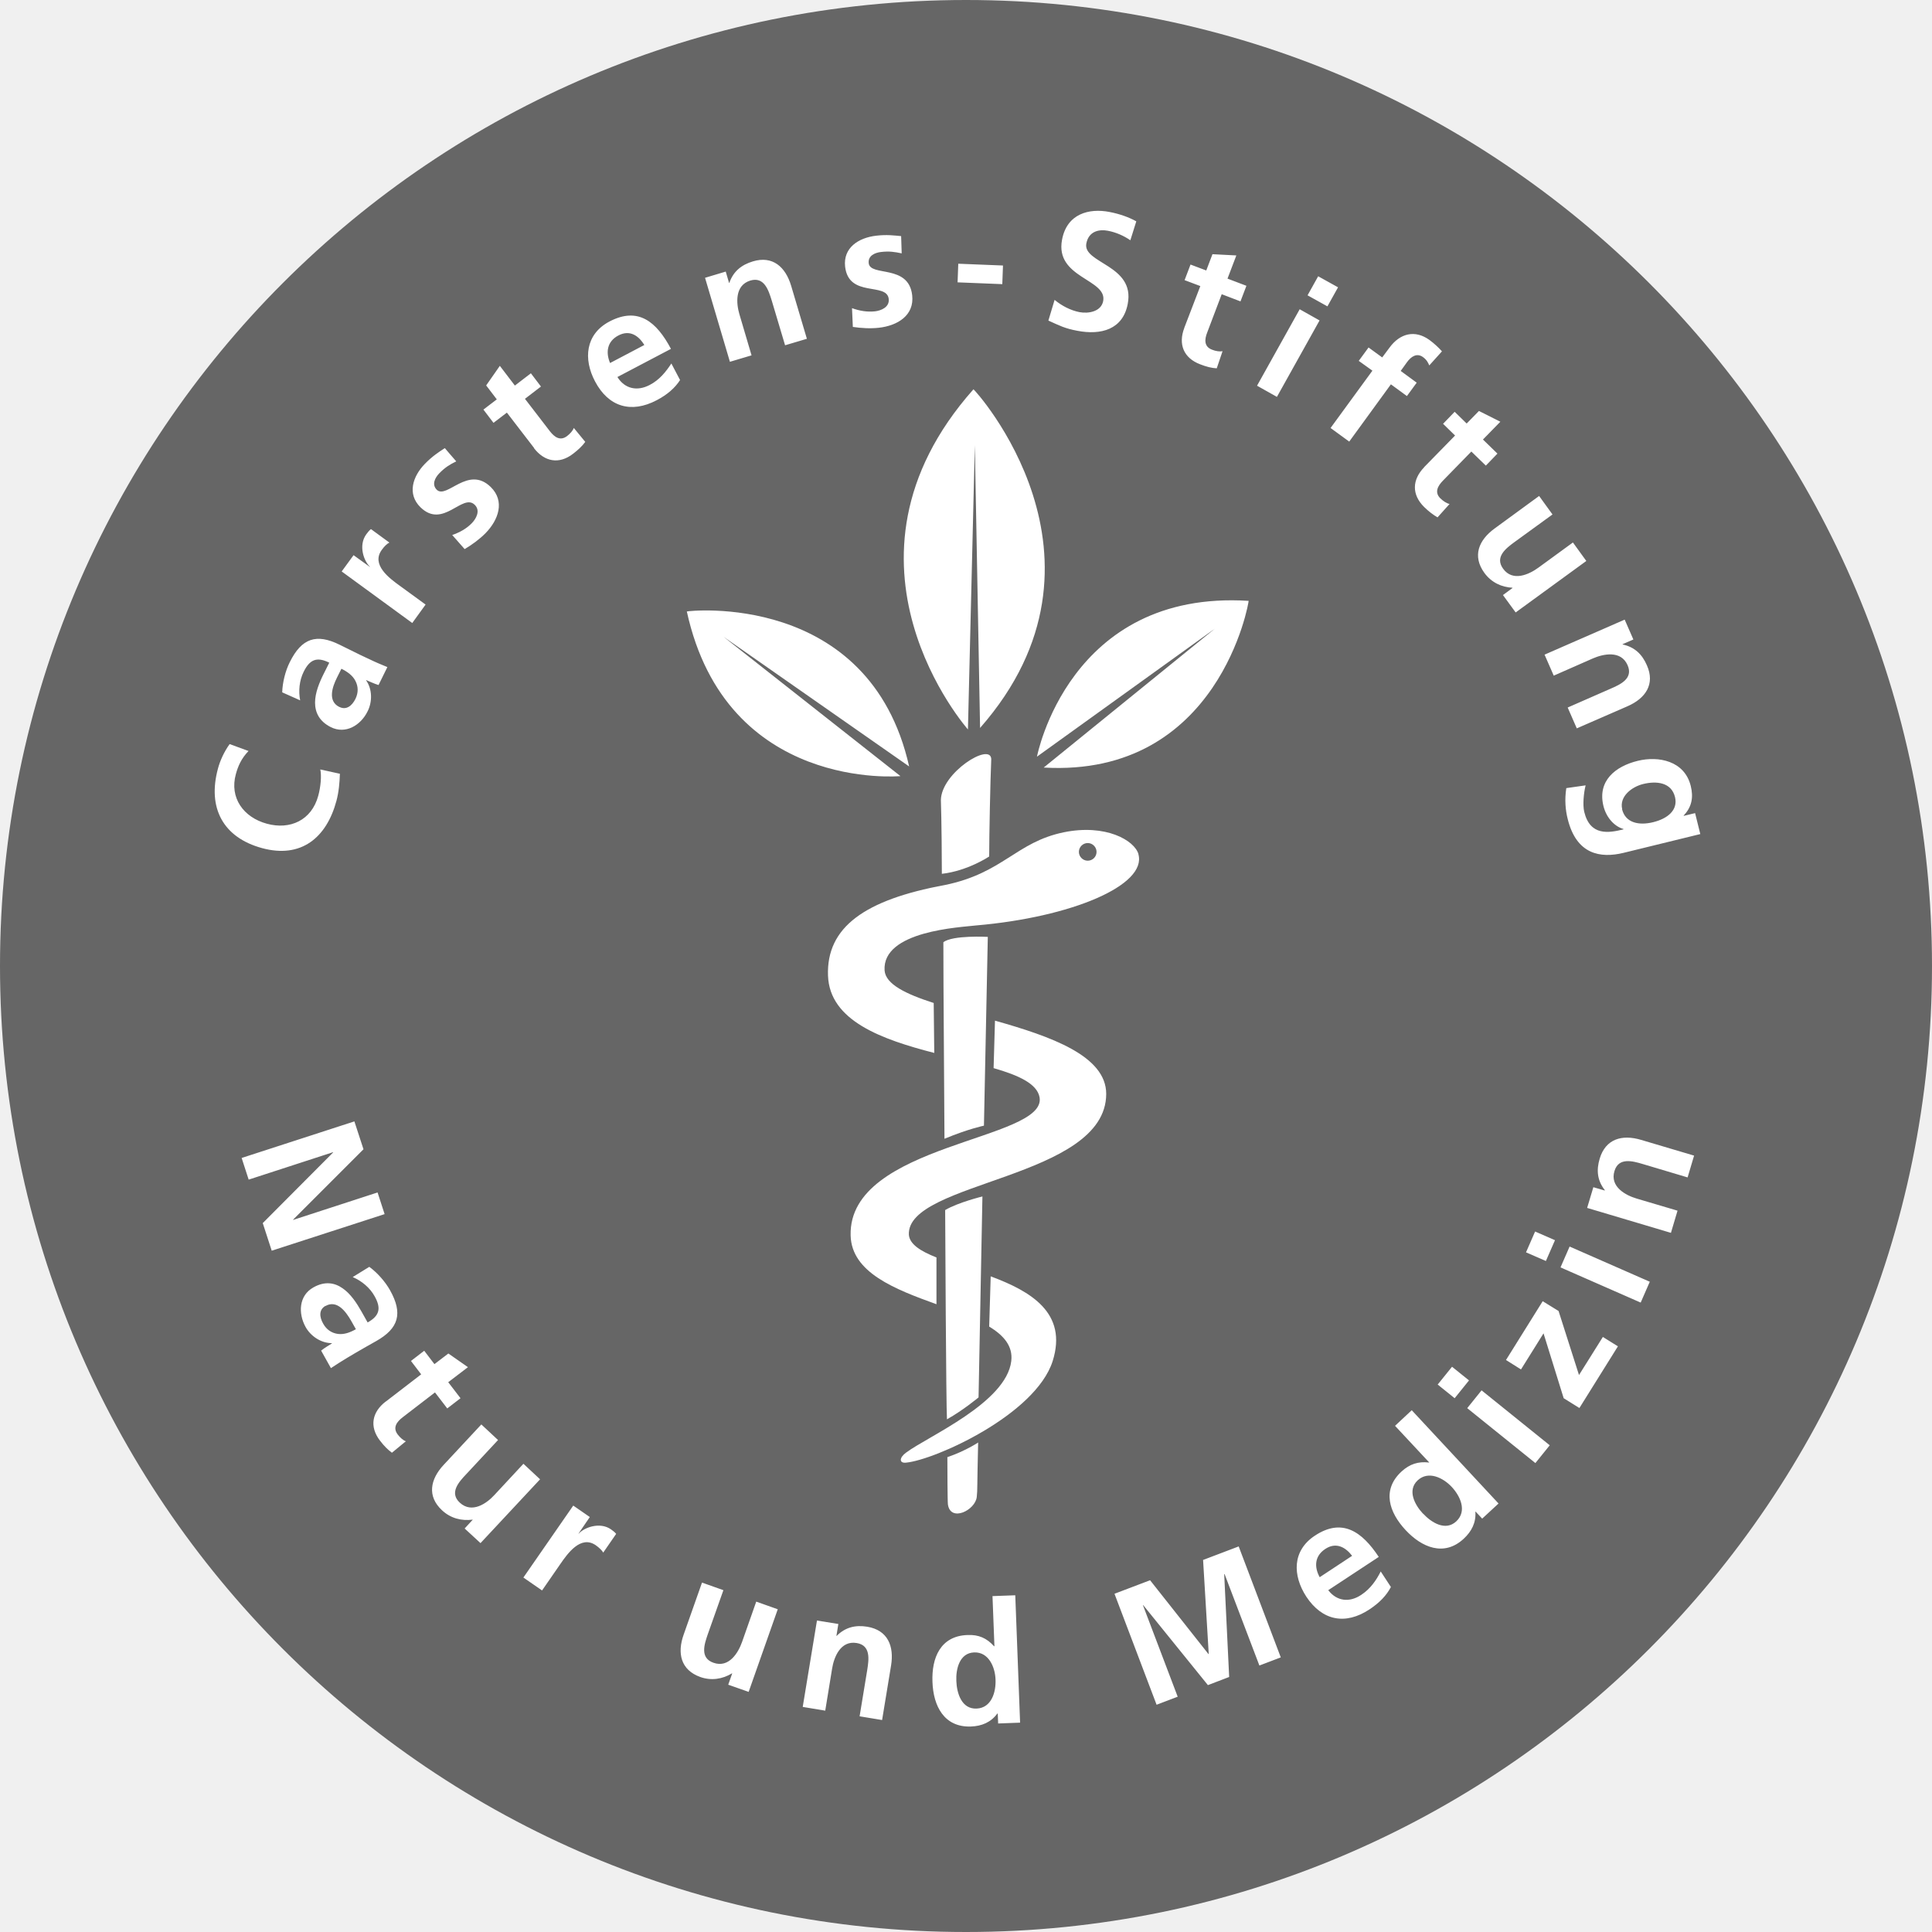
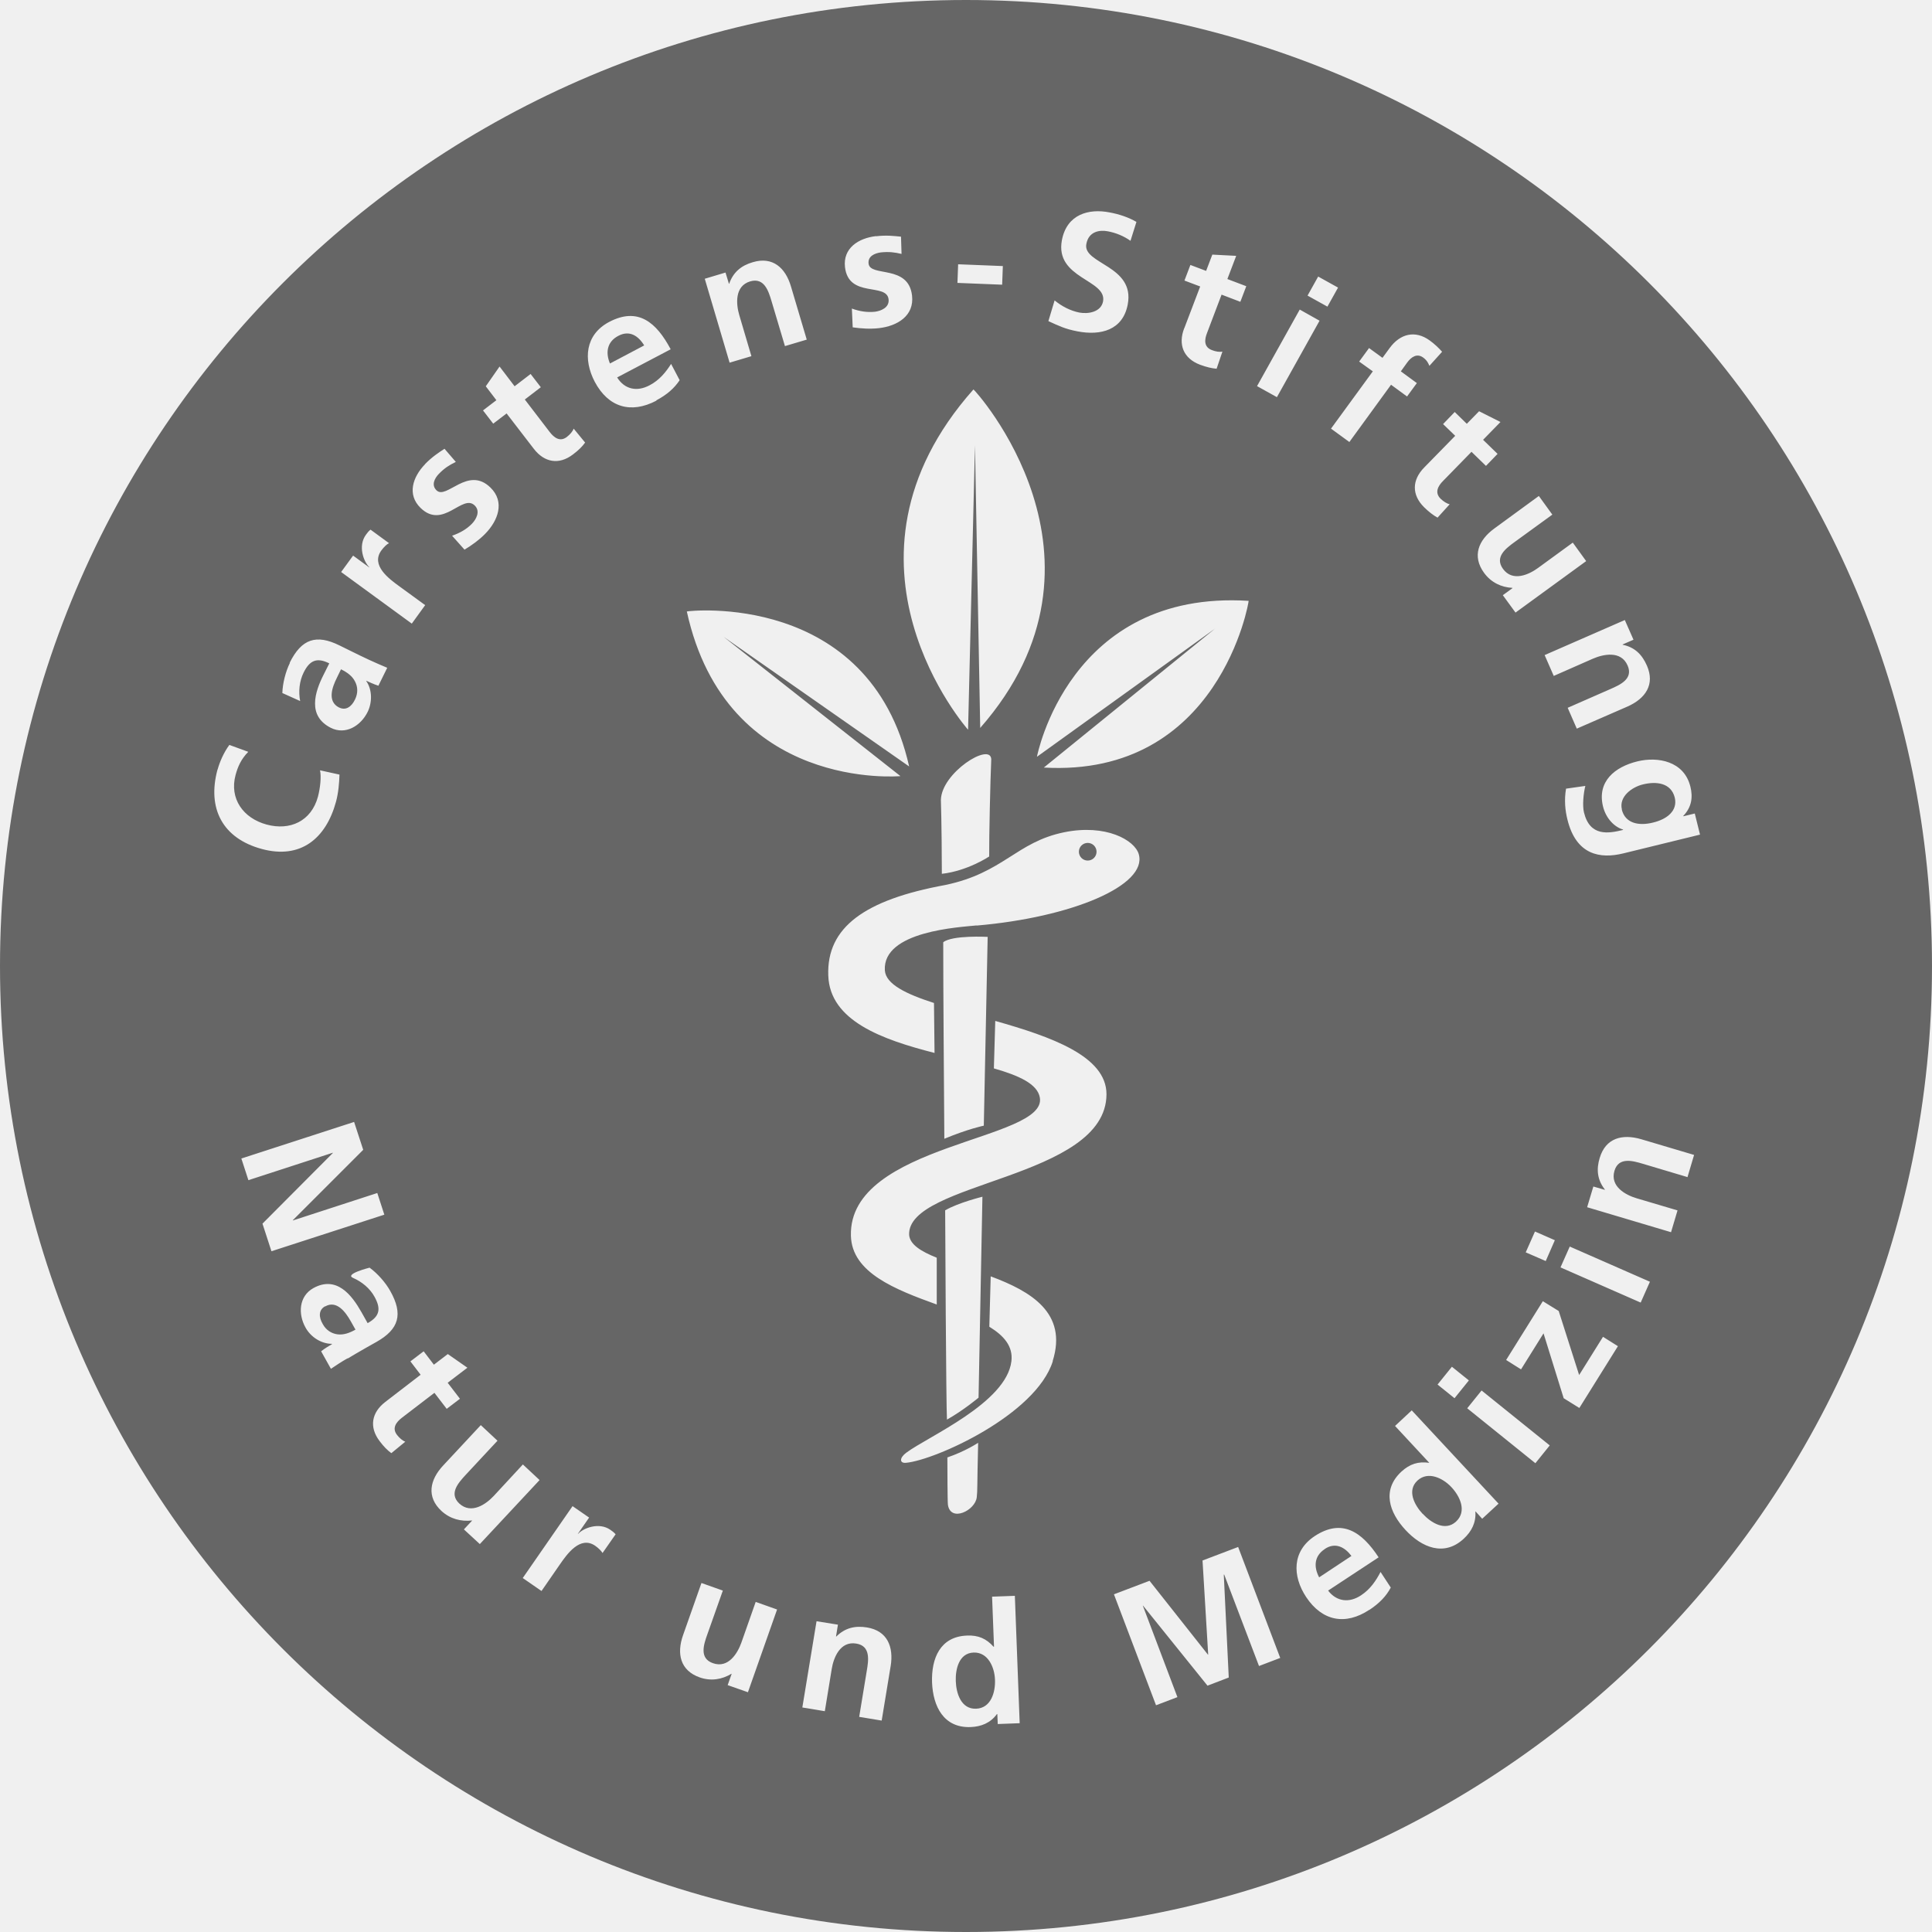
<svg xmlns="http://www.w3.org/2000/svg" viewBox="0 0 140 140" width="140" height="140">
  <defs>
    <style>
-       .cls-1 {
-         fill: #fff;
-       }
- 
-       .cls-2 {
-         fill: #666;
-       }
+       .cls-1{fill:#666}
    </style>
  </defs>
-   <circle class="cls-2" cx="70" cy="70" r="70" />
-   <path class="cls-1" d="M65.25,56.24s-12.61,1.17-15.48-11.93c0-.04,13.23-1.55,16.11,11.23l-13.44-9.39s12.81,10.09,12.81,10.09Zm9.89-1.4s2.3-12.12,15.34-11.3c.04,0-2.11,12.81-14.85,12.08l12.41-10.07-12.91,9.29Zm-4.99-1.97s-10.74-12.12,.39-24.66c.04-.04,11.28,12.24,.48,24.54l-.38-20.49-.5,20.61Zm1.64,39.61l-.11,3.65c1.06,.64,1.73,1.42,1.6,2.5-.36,3.02-6.04,5.45-7.62,6.63-.52,.38-.5,.78-.01,.73,2.11-.2,9.39-3.48,10.63-7.36,1.1-3.49-1.58-5.06-4.49-6.14m-10.15-2.96c.07,2.69,3.21,3.89,6.22,4.98v-3.39c-1.14-.45-1.94-.95-2-1.64-.2-3.89,14.29-4.05,14.3-10.21,0-2.77-4.03-4.17-8.06-5.31l-.1,3.44c1.81,.52,3.15,1.13,3.33,2.11,.57,3.14-13.87,3.32-13.69,10.02m17.82-27.8c0,.36-.29,.64-.64,.64s-.64-.29-.64-.64,.29-.64,.64-.64,.64,.29,.64,.64m3.04,.17c-.29-1.01-2.38-2.21-5.41-1.59-3.46,.71-4.39,2.95-8.61,3.82-5.82,1.07-8.6,3.06-8.48,6.56,.11,3.29,3.91,4.63,7.7,5.61l-.04-3.62c-2.02-.65-3.49-1.36-3.56-2.36-.18-2.87,5.48-3.12,6.64-3.26,6.89-.59,12.4-2.91,11.75-5.17" />
-   <path class="cls-1" d="M68.49,87.68c0,.82,.07,14.24,.13,15.17,1.18-.66,2.29-1.59,2.29-1.59l.28-14.56s-1.76,.43-2.69,.98m3.18-25.61c0-1.5,.08-5.47,.15-7.07-.06-1.23-3.62,.99-3.65,2.98,0,0,.06,1.58,.07,5.34,1.87-.21,3.42-1.25,3.42-1.25m-3.02,43.53c0,.85,.01,3.21,.04,3.42,.19,1.3,1.99,.42,2.09-.55,.06-.53,.02-.71,.1-3.94,0,0-.93,.62-2.23,1.06m2.65-24.02c.09-4.28,.2-9.99,.28-13.68,0,0-2.57-.14-3.22,.39,0,3.89,.06,9.44,.08,14.24,1.73-.72,2.86-.95,2.86-.95m49.79,7.74l.47-1.58-2.97-.88c-.78-.23-1.95-.85-1.6-1.99,.3-1.01,1.31-.73,2.05-.51l3.25,.97,.47-1.58-3.84-1.14c-1.37-.41-2.57-.08-3,1.36-.25,.83-.18,1.58,.37,2.28v.03l-.83-.24-.45,1.5,6.08,1.81Zm-9.07,2.07l.66-1.51-1.44-.63-.66,1.51,1.45,.63h0Zm6.87,3.01l.66-1.51-5.81-2.55-.66,1.51,5.81,2.55Zm-8.67,4.84l1.63-2.61,1.46,4.7,1.14,.71,2.79-4.47-1.09-.68-1.73,2.76-1.48-4.64-1.15-.71-2.66,4.26,1.08,.68Zm-4.81,2.09l1.04-1.29-1.23-.99-1.04,1.29,1.23,.99Zm5.85,4.7l1.04-1.29-4.94-3.98-1.04,1.29,4.94,3.98Zm-3.85,4.02l1.18-1.09-6.29-6.76-1.21,1.13,2.48,2.66h-.02c-.77-.09-1.39,.1-2,.66-1.43,1.33-.89,2.95,.3,4.23,1.18,1.27,2.8,1.95,4.22,.63,.57-.53,.9-1.17,.84-1.96h.02s.48,.51,.48,.51h0Zm-4.3-.36c-.58-.62-1.16-1.68-.38-2.41,.78-.72,1.85-.18,2.46,.47,.62,.66,1.14,1.75,.34,2.5-.79,.74-1.82,.08-2.41-.56m-3.07,4.2c-.32,.63-.74,1.25-1.41,1.69-.85,.57-1.77,.47-2.39-.34l3.66-2.41c-1.22-1.85-2.66-2.84-4.63-1.54-1.65,1.09-1.62,2.88-.62,4.42,1.15,1.74,2.83,2.08,4.58,.92,.74-.49,1.23-1.01,1.55-1.62l-.74-1.13Zm-4.42,.41c-.41-.75-.37-1.54,.41-2.05,.77-.51,1.46-.13,1.94,.5l-2.35,1.55h0Zm-11.84,9.25l1.55-.59-2.51-6.61v-.04s4.7,5.81,4.7,5.81l1.54-.59-.36-7.45h.03l2.52,6.62,1.55-.59-3.05-8.04-2.58,.98,.41,6.82h-.02l-4.23-5.35-2.58,.98,3.05,8.04h0Zm-11.47,1.35l1.6-.06-.35-9.23-1.65,.06,.14,3.63h-.03c-.52-.58-1.11-.85-1.93-.81-1.95,.07-2.6,1.65-2.53,3.4,.06,1.74,.84,3.3,2.79,3.23,.78-.03,1.44-.3,1.91-.94h.03l.03,.71Zm-3.02-3.08c-.04-.85,.22-2.03,1.29-2.07,1.06-.04,1.52,1.08,1.55,1.96,.04,.9-.28,2.06-1.37,2.11-1.09,.05-1.44-1.12-1.47-2m-11.13,1.88l1.63,.27,.5-3.06c.13-.8,.6-2.04,1.78-1.84,1.04,.17,.88,1.21,.76,1.97l-.55,3.34,1.63,.27,.65-3.95c.23-1.41-.24-2.56-1.72-2.81-.85-.14-1.59,.03-2.22,.66h-.02l.14-.86-1.55-.25-1.03,6.25h0Zm-1.82-7.08l-1.55-.55-1.03,2.93c-.27,.76-.94,1.9-2.07,1.5-1-.35-.66-1.34-.41-2.07l1.13-3.19-1.55-.55-1.33,3.77c-.48,1.35-.21,2.56,1.2,3.07,.81,.29,1.62,.15,2.3-.26h.02l-.29,.82,1.48,.52s2.11-5.99,2.11-5.99Zm-18.43-2.3l1.36,.94,1.32-1.91c.52-.75,1.48-2.13,2.58-1.36,.24,.17,.46,.38,.53,.53l.94-1.36c-.11-.14-.26-.24-.38-.33-.81-.56-1.94-.13-2.33,.31h-.02s.82-1.2,.82-1.2l-1.2-.83-3.61,5.21h0Zm1.22-7.11l-1.21-1.13-2.11,2.27c-.55,.6-1.62,1.36-2.5,.55-.78-.72-.07-1.5,.46-2.06l2.31-2.48-1.21-1.13-2.73,2.93c-.97,1.04-1.22,2.27-.12,3.29,.63,.59,1.42,.78,2.21,.68h.02s-.59,.64-.59,.64l1.15,1.06,4.33-4.64Zm-11.19-5.64c-.99,.76-1.2,1.82-.41,2.84,.3,.39,.57,.66,.86,.87l1.01-.83c-.2-.07-.41-.26-.59-.49-.38-.5-.07-.92,.36-1.25l2.34-1.8,.89,1.16,.96-.74-.89-1.16,1.43-1.09-1.42-.99-1.01,.77-.74-.97-.96,.74,.74,.97-2.56,1.97Zm-4.37-6.92c.85-.48,1.49,.42,1.86,1.06l.35,.62c-.43,.24-.86,.4-1.31,.34-.43-.06-.81-.29-1.06-.74-.29-.51-.31-1.02,.16-1.29m2-2.08c.64,.28,1.22,.76,1.56,1.37,.48,.85,.4,1.41-.5,1.91l-.45-.8c-.34-.6-.78-1.28-1.37-1.68-.57-.4-1.28-.53-2.11-.06-1.06,.59-1.11,1.88-.57,2.86,.36,.66,1.11,1.18,1.91,1.18v.02c-.15,.1-.52,.31-.78,.52l.71,1.27c.41-.27,.78-.51,1.2-.76,.4-.24,.81-.48,1.37-.8l.71-.4c1.63-.92,1.95-2,1-3.69-.34-.61-.92-1.27-1.5-1.69l-1.2,.74h0Zm-8.07-8.64l.51,1.57,6.12-1.99v.02l-5.1,5.12,.65,2,8.18-2.65-.51-1.57-6.12,1.99v-.02l5.1-5.1-.66-2.02s-8.17,2.65-8.17,2.65Zm105.33-24.99l-.83,.2v-.03c.59-.62,.71-1.32,.51-2.13-.45-1.84-2.35-2.19-3.83-1.83-1.65,.4-2.94,1.46-2.5,3.27,.22,.9,.85,1.51,1.45,1.67v.03c-1.06,.26-2.41,.5-2.84-1.27-.12-.5-.04-1.37,.1-1.92l-1.4,.2c-.13,.85-.06,1.6,.1,2.23,.63,2.58,2.37,2.87,4.05,2.46l5.56-1.36-.38-1.53h0Zm-5.29-.29c-.22-.92,.7-1.62,1.53-1.82,.95-.23,2.04-.13,2.3,.96,.22,.93-.53,1.55-1.59,1.81-1.02,.25-2,.06-2.25-.94m-5.61-11.19l.66,1.51,2.84-1.25c.74-.32,2.03-.61,2.51,.49,.43,.97-.52,1.4-1.24,1.71l-3.1,1.36,.66,1.51,3.67-1.6c1.31-.57,2.02-1.6,1.41-2.97-.34-.79-.88-1.32-1.76-1.51v-.02l.78-.34-.63-1.44-5.81,2.54h0Zm3.02-6.8l-.97-1.34-2.51,1.83c-.66,.48-1.85,1.04-2.55,.07-.62-.85,.21-1.48,.84-1.94l2.74-1.99-.97-1.34-3.23,2.36c-1.15,.84-1.62,1.99-.74,3.21,.51,.7,1.25,1.04,2.04,1.08v.02s-.69,.51-.69,.51l.92,1.26,5.12-3.73h0Zm-11.75-6.79c-.87,.9-.92,1.97,0,2.88,.35,.34,.66,.57,.97,.75l.87-.97c-.2-.04-.45-.2-.66-.4-.45-.44-.2-.9,.18-1.29l2.06-2.11,1.05,1.02,.84-.87-1.05-1.02,1.26-1.29-1.55-.78-.89,.91-.87-.85-.84,.87,.87,.85-2.25,2.3h0Zm-6.76-2.83l1.33,.97,3.02-4.15,1.16,.85,.71-.97-1.16-.85,.46-.64c.29-.4,.71-.69,1.16-.36,.29,.21,.38,.44,.45,.6l.92-1.02c-.22-.25-.56-.57-.9-.82-1.06-.77-2.15-.48-2.9,.55l-.53,.71-.99-.72-.71,.97,.99,.71-3.03,4.15h0Zm-1.69-9.63l1.44,.8,.77-1.38-1.44-.8-.77,1.38Zm-3.66,6.55l1.44,.81,3.09-5.54-1.44-.81-3.09,5.54Zm-5.27-4.19c-.45,1.18-.06,2.18,1.15,2.64,.46,.18,.83,.27,1.2,.29l.42-1.24c-.2,.04-.49,0-.76-.11-.59-.22-.55-.75-.35-1.25l1.05-2.77,1.36,.52,.43-1.13-1.37-.52,.64-1.68-1.73-.09-.45,1.18-1.14-.43-.43,1.13,1.14,.43s-1.16,3.02-1.16,3.02Zm-3.46-7.71c-.57-.32-1.24-.55-1.96-.69-1.49-.29-3.09,.13-3.44,2.01-.53,2.79,3.29,2.84,2.98,4.45-.15,.76-1.06,.92-1.71,.8-.66-.13-1.29-.46-1.81-.89l-.45,1.5c.8,.36,1.18,.57,2.1,.74,1.71,.33,3.3-.09,3.65-1.95,.55-2.83-3.28-2.93-3-4.38,.18-.92,.97-1.03,1.55-.92,.59,.11,1.16,.36,1.64,.69,0,0,.43-1.37,.43-1.37Zm-9.73,4.54l.05-1.35-3.24-.13-.05,1.35,3.24,.13Zm-7.33-3.48c-.53-.05-1.04-.12-1.81-.03-1.29,.15-2.4,.88-2.25,2.24,.26,2.28,3.02,1.11,3.16,2.34,.07,.61-.57,.85-.99,.9-.57,.06-1.12-.03-1.67-.23l.06,1.36c.62,.09,1.27,.13,1.89,.06,1.34-.15,2.58-.89,2.41-2.36-.26-2.27-3.04-1.32-3.15-2.32-.06-.54,.45-.76,.89-.81,.6-.07,.98-.01,1.5,.1,0,0-.04-1.25-.04-1.25Zm-12.42,9.11l1.58-.47-.88-2.98c-.23-.78-.35-2.09,.79-2.44,1.01-.3,1.32,.7,1.55,1.44l.97,3.25,1.58-.47-1.14-3.84c-.41-1.37-1.34-2.2-2.77-1.77-.83,.25-1.42,.72-1.71,1.56h-.02l-.24-.82-1.5,.45s1.8,6.08,1.8,6.08Zm-4.23,.12c-.39,.59-.85,1.18-1.56,1.55-.9,.48-1.81,.3-2.35-.57l3.88-2.04c-1.04-1.96-2.37-3.08-4.46-1.98-1.74,.92-1.9,2.72-1.04,4.34,.97,1.84,2.61,2.34,4.47,1.36,.78-.41,1.32-.89,1.69-1.46,0,0-.62-1.18-.62-1.18Zm-4.44-.03c-.33-.78-.22-1.57,.6-2,.82-.43,1.46,0,1.88,.69,0,0-2.48,1.31-2.49,1.31Zm-5.52,6.16c.76,.99,1.82,1.2,2.84,.41,.39-.3,.67-.57,.88-.86l-.83-1.01c-.07,.2-.26,.41-.49,.59-.5,.38-.92,.07-1.25-.36l-1.8-2.34,1.16-.89-.73-.96-1.16,.89-1.09-1.43-.99,1.42,.77,1.01-.97,.74,.73,.96,.97-.74,1.97,2.56Zm-6.47,.01c-.44,.29-.88,.57-1.42,1.12-.9,.92-1.31,2.2-.33,3.16,1.64,1.6,3.04-1.05,3.93-.18,.44,.43,.09,1.02-.2,1.32-.39,.41-.89,.68-1.43,.87l.9,1.02c.54-.32,1.06-.7,1.51-1.15,.94-.96,1.43-2.32,.38-3.35-1.64-1.6-3.18,.9-3.91,.2-.38-.38-.13-.87,.18-1.19,.42-.43,.75-.63,1.23-.87,0,0-.82-.94-.82-.95Zm-2.35,12.67l.97-1.34-1.88-1.37c-.73-.53-2.09-1.52-1.29-2.6,.17-.24,.38-.45,.55-.52l-1.34-.98c-.14,.11-.24,.25-.34,.38-.58,.8-.18,1.93,.26,2.34v.02s-1.18-.85-1.18-.85l-.86,1.18s5.12,3.74,5.12,3.74Zm-5.28,6.08c-.87-.43-.5-1.47-.17-2.13l.32-.64c.44,.22,.82,.49,1.02,.89,.2,.39,.22,.83,0,1.29-.26,.52-.67,.83-1.16,.59m-2.85-.48c-.13-.68-.06-1.43,.25-2.06,.43-.88,.94-1.13,1.86-.67l-.41,.82c-.31,.62-.62,1.37-.62,2.07,0,.7,.29,1.35,1.14,1.78,1.08,.54,2.18-.14,2.67-1.15,.34-.67,.35-1.59-.11-2.24v-.02c.2,.08,.57,.26,.9,.36l.64-1.3c-.46-.19-.87-.36-1.3-.57-.43-.2-.86-.4-1.43-.69l-.73-.36c-1.68-.83-2.75-.48-3.61,1.26-.32,.63-.53,1.48-.55,2.19,0,0,1.3,.58,1.3,.58Zm1.46,5.01c.1,.45,.03,1.26-.15,1.91-.48,1.77-2.04,2.48-3.72,2.02-1.7-.46-2.72-1.88-2.25-3.59,.16-.59,.4-1.14,.92-1.68l-1.37-.5c-.4,.55-.71,1.24-.85,1.79-.76,2.82,.36,4.98,3.21,5.75,2.81,.76,4.66-.74,5.38-3.43,.17-.63,.23-1.32,.25-1.96l-1.41-.31Z" />
+   <path d="M96 112.25c-.78.51-.81 1.3-.41 2.05l2.34-1.55c-.48-.64-1.17-1.02-1.94-.5ZM23.55 94.66c-.47.27-.46.78-.16 1.29.24.44.63.68 1.06.74.45.06.88-.1 1.31-.34l-.35-.62c-.36-.64-1.01-1.54-1.85-1.06Zm79.55 15.04c.59.64 1.62 1.29 2.41.56.81-.75.28-1.84-.34-2.5-.6-.64-1.68-1.19-2.46-.47-.78.73-.2 1.79.38 2.41ZM44.8 24.34c-.82.43-.93 1.22-.6 2l2.48-1.31c-.42-.69-1.06-1.13-1.88-.69Z" class="cls-1" />
+   <circle cx="78.82" cy="61.72" r=".64" class="cls-1" />
+   <path d="M70 0C31.34 0 0 31.34 0 70s31.34 70 70 70 70-31.34 70-70S108.66 0 70 0Zm52.49 56.99c.2.81.08 1.51-.51 2.13v.03l.83-.2.38 1.53-5.56 1.36c-1.67.41-3.42.13-4.05-2.46-.16-.64-.24-1.39-.1-2.23l1.4-.2c-.14.55-.22 1.42-.1 1.92.43 1.77 1.78 1.53 2.83 1.27v-.03c-.6-.17-1.23-.78-1.45-1.67-.44-1.81.85-2.87 2.5-3.27 1.48-.36 3.38-.01 3.83 1.83Zm-4.13-10.63-.78.34v.02c.88.18 1.41.71 1.76 1.51.6 1.37-.1 2.39-1.41 2.97l-3.67 1.6-.66-1.51 3.1-1.36c.71-.31 1.67-.74 1.24-1.71-.48-1.1-1.77-.81-2.51-.49l-2.84 1.25-.66-1.51 5.81-2.54.63 1.43Zm-5.69 43.51-.66 1.51-1.45-.63.67-1.51 1.44.63Zm-.18-52.58-2.74 1.99c-.63.46-1.46 1.08-.84 1.94.7.97 1.9.41 2.55-.07l2.51-1.83.97 1.34-5.12 3.73-.92-1.26.7-.51v-.02c-.81-.04-1.55-.39-2.06-1.09-.88-1.21-.41-2.37.74-3.21l3.23-2.36.97 1.34Zm-7.07-7.43.87.85.89-.91 1.55.78-1.26 1.29 1.05 1.02-.84.87-1.05-1.02-2.06 2.11c-.38.38-.62.85-.18 1.29.21.2.46.36.66.4l-.88.97c-.31-.17-.62-.41-.97-.75-.92-.91-.88-1.98 0-2.88l2.25-2.3-.88-.85.84-.87Zm1.02 70.17-1.04 1.29-1.23-.99 1.04-1.29 1.23.99Zm-7.25-74.82.99.72.52-.71c.75-1.03 1.84-1.32 2.9-.55.34.24.68.57.9.82l-.92 1.02c-.07-.16-.16-.39-.45-.6-.45-.33-.87-.04-1.16.36l-.46.64 1.16.85-.71.97-1.16-.85-3.02 4.15-1.33-.97 3.03-4.15-.99-.71.71-.97Zm-3.67-5.17 1.44.8-.77 1.38-1.44-.8.77-1.38Zm-1.34 2.39 1.44.81-3.09 5.54-1.44-.8 3.09-5.54ZM70.76 67.06c-1.16.13-6.82.39-6.64 3.26.07 1 1.54 1.71 3.56 2.36l.04 3.62c-3.79-.97-7.59-2.32-7.7-5.61-.13-3.5 2.65-5.49 8.48-6.56 4.22-.88 5.14-3.11 8.61-3.82 3.03-.62 5.12.57 5.41 1.59.65 2.26-4.86 4.58-11.75 5.17Zm.81.83c-.08 3.69-.19 9.4-.28 13.68 0 0-1.13.23-2.86.95-.03-4.8-.08-10.35-.08-14.24.65-.53 3.22-.39 3.22-.39Zm.1-5.82s-1.55 1.04-3.42 1.25c-.01-3.76-.07-5.34-.07-5.34.03-1.98 3.58-4.21 3.65-2.97-.07 1.6-.16 5.57-.15 7.07Zm3.97-6.45 12.41-10.07-12.91 9.29s2.3-12.12 15.34-11.3c.04 0-2.11 12.81-14.85 12.08Zm10.18-31.84 1.15-3.02-1.14-.43.43-1.13 1.14.43.45-1.18 1.73.09-.64 1.68 1.37.52-.43 1.13-1.36-.52-1.05 2.77c-.2.5-.24 1.03.35 1.25.27.11.56.15.76.11l-.42 1.24c-.36-.03-.74-.12-1.2-.29-1.21-.46-1.6-1.46-1.15-2.64Zm-9.41-2.02c.52.43 1.15.76 1.81.89.64.12 1.56-.04 1.71-.8.31-1.6-3.51-1.65-2.98-4.45.36-1.88 1.95-2.3 3.44-2.01.72.13 1.39.36 1.96.69l-.43 1.37c-.48-.34-1.05-.58-1.65-.69-.58-.11-1.38 0-1.55.92-.28 1.46 3.54 1.55 3 4.38-.35 1.86-1.95 2.28-3.65 1.95-.92-.18-1.3-.38-2.1-.74l.45-1.5Zm-5.38 31-.38-20.49-.5 20.61s-10.75-12.12.39-24.66c.04-.04 11.28 12.24.48 24.54Zm-1.6-33.61 3.24.13-.05 1.35-3.24-.13.05-1.35Zm-5.95-2.03c.77-.09 1.29-.02 1.81.03l.04 1.25c-.52-.12-.9-.17-1.5-.11-.44.06-.95.27-.89.81.11 1 2.89.04 3.15 2.32.17 1.47-1.07 2.21-2.41 2.36-.62.07-1.27.03-1.89-.06l-.06-1.36c.55.2 1.1.29 1.67.23.41-.05 1.06-.29.99-.9-.14-1.23-2.9-.06-3.16-2.34-.15-1.36.96-2.09 2.25-2.24Zm-10.91 2.62.25.82h.02c.29-.84.88-1.32 1.71-1.56 1.44-.43 2.37.4 2.77 1.77l1.14 3.84-1.58.47-.97-3.25c-.22-.74-.53-1.74-1.55-1.44-1.14.34-1.02 1.66-.79 2.44l.88 2.98-1.58.47-1.8-6.08 1.5-.45Zm13.31 35.8-13.44-9.39 12.81 10.09s-12.61 1.17-15.48-11.93c0-.04 13.23-1.55 16.11 11.23ZM35.21 27.98l.99-1.42 1.09 1.43 1.16-.89.74.96-1.16.89 1.8 2.35c.33.43.76.74 1.25.36.23-.18.42-.4.49-.6l.83 1.01c-.21.29-.48.56-.88.86-1.02.78-2.08.58-2.84-.41l-1.97-2.56-.97.74-.74-.96.97-.74-.77-1.01Zm-4.42 5.66c.54-.55.98-.83 1.42-1.12l.82.95c-.48.24-.8.43-1.23.87-.31.32-.56.81-.17 1.19.72.71 2.27-1.8 3.91-.2 1.06 1.03.56 2.39-.38 3.35-.44.45-.97.83-1.5 1.15l-.9-1.01c.55-.19 1.04-.46 1.44-.87.29-.3.64-.89.2-1.32-.89-.88-2.29 1.78-3.93.17-.98-.96-.57-2.23.33-3.16Zm-5.19 6.63 1.16.85v-.02c-.42-.41-.83-1.54-.25-2.34.09-.13.2-.27.34-.38l1.34.98c-.16.07-.37.28-.55.52-.8 1.08.56 2.07 1.29 2.6l1.88 1.37-.97 1.34-5.12-3.74.86-1.18Zm-4.61 7.76c.86-1.74 1.93-2.09 3.61-1.26l.73.36c.57.29 1.01.49 1.43.69.43.2.85.38 1.3.57l-.64 1.3c-.32-.1-.7-.28-.88-.36v.02c.45.65.43 1.57.1 2.24-.5 1.01-1.6 1.69-2.67 1.15-.85-.43-1.15-1.08-1.14-1.78 0-.7.31-1.46.62-2.07l.41-.82c-.92-.46-1.43-.2-1.86.67-.31.63-.38 1.38-.25 2.06l-1.29-.58c.02-.71.24-1.56.55-2.19Zm-5.22 7.73c.15-.55.45-1.24.85-1.78l1.37.5c-.53.54-.76 1.09-.92 1.68-.46 1.71.55 3.13 2.25 3.59 1.69.46 3.24-.24 3.72-2.02.17-.65.25-1.46.15-1.91l1.41.31c-.02.64-.08 1.33-.25 1.96-.73 2.69-2.58 4.19-5.38 3.43-2.84-.77-3.97-2.93-3.21-5.75Zm3.9 34.91-.65-2 5.1-5.12v-.02L18 85.52l-.51-1.57 8.17-2.65.66 2.02-5.1 5.1v.02l6.12-1.99.51 1.57-8.18 2.65Zm5.51 7.76c-.42.24-.79.48-1.2.76l-.71-1.27c.26-.21.62-.42.79-.52v-.02c-.81 0-1.56-.52-1.92-1.18-.55-.98-.49-2.27.57-2.86.83-.46 1.53-.34 2.11.06.58.4 1.03 1.08 1.37 1.68l.45.8c.9-.5.97-1.06.5-1.91-.34-.62-.92-1.09-1.56-1.37s1.2-.74 1.2-.74c.57.41 1.16 1.08 1.5 1.69.95 1.69.63 2.77-1 3.69l-.71.4c-.56.32-.97.56-1.37.8Zm3.19 6.88c-.29-.21-.56-.48-.86-.88-.78-1.02-.58-2.08.41-2.84l2.56-1.97-.74-.97.96-.73.74.97 1.01-.77 1.42.99-1.43 1.09.89 1.16-.96.73-.89-1.16-2.35 1.8c-.43.33-.74.76-.36 1.25.18.23.4.42.6.49l-1.01.83Zm5.26 5.5.59-.63h-.02c-.79.09-1.58-.11-2.21-.69-1.1-1.02-.85-2.25.12-3.29l2.73-2.93 1.21 1.13-2.31 2.48c-.52.57-1.23 1.34-.46 2.07.88.81 1.95.04 2.5-.55l2.11-2.28 1.21 1.13-4.33 4.64-1.15-1.06Zm10.04 1.74c-.08-.15-.29-.36-.53-.53-1.1-.77-2.06.61-2.58 1.36l-1.32 1.91-1.36-.94 3.61-5.21 1.2.83-.82 1.18h.02c.39-.43 1.52-.86 2.33-.3.13.09.27.19.39.33l-.95 1.36Zm3.9-83.52c-1.86.98-3.49.48-4.47-1.36-.85-1.62-.7-3.42 1.04-4.34 2.09-1.1 3.42.02 4.46 1.98l-3.88 2.04c.55.88 1.45 1.05 2.35.57.71-.37 1.18-.95 1.56-1.55l.62 1.18c-.38.57-.91 1.05-1.69 1.46Zm6.64 93.6-1.48-.52.29-.82H53c-.68.41-1.48.55-2.3.26-1.41-.5-1.68-1.72-1.2-3.07l1.33-3.77 1.55.55-1.13 3.19c-.26.73-.59 1.72.41 2.07 1.13.4 1.8-.74 2.07-1.51l1.03-2.93 1.55.55-2.11 5.99Zm10.33-1.9-.65 3.95-1.63-.27.55-3.34c.13-.76.29-1.8-.76-1.97-1.18-.2-1.65 1.04-1.78 1.84l-.5 3.06-1.63-.27 1.03-6.25 1.55.25-.14.86h.02c.63-.63 1.37-.8 2.22-.66 1.48.24 1.95 1.4 1.72 2.81Zm7.76 4.19-.03-.71h-.03c-.47.64-1.13.91-1.91.94-1.95.07-2.72-1.5-2.79-3.23-.06-1.75.59-3.33 2.53-3.4.83-.04 1.41.23 1.93.81h.03l-.14-3.63 1.65-.06.35 9.23-1.6.06Zm-3.65-19.31c1.3-.44 2.23-1.06 2.23-1.06-.08 3.23-.04 3.41-.1 3.94-.1.97-1.9 1.84-2.09.55-.03-.21-.04-2.57-.04-3.42Zm7.64-6.97c-1.23 3.89-8.51 7.16-10.63 7.36-.48.05-.5-.35.01-.73 1.58-1.18 7.26-3.61 7.62-6.63.13-1.08-.54-1.85-1.6-2.5l.1-3.65c2.91 1.08 5.59 2.65 4.49 6.14ZM68.5 87.7c.94-.55 2.69-.98 2.69-.98l-.28 14.56s-1.11.93-2.29 1.59c-.06-.93-.13-14.35-.13-15.17Zm-2.62 1.79c.06.7.86 1.19 2 1.65v3.39c-3.01-1.09-6.15-2.3-6.22-4.98-.18-6.71 14.26-6.89 13.69-10.02-.17-.98-1.51-1.59-3.33-2.11l.1-3.44c4.02 1.14 8.06 2.54 8.06 5.31-.01 6.16-14.5 6.32-14.3 10.21Zm25.35 31.23-2.52-6.62h-.03l.36 7.46-1.54.59-4.68-5.81v.03l2.5 6.61-1.55.59-3.05-8.04 2.58-.98 4.23 5.35h.02l-.41-6.82 2.58-.98 3.05 8.04-1.55.59Zm8-4.07c-1.75 1.16-3.43.81-4.58-.92-1.01-1.53-1.03-3.33.62-4.42 1.97-1.29 3.41-.32 4.63 1.54l-3.66 2.41c.62.81 1.54.91 2.39.34.67-.44 1.08-1.06 1.41-1.69l.74 1.13c-.32.61-.81 1.13-1.55 1.62Zm8.18-6.59-.48-.53h-.02c.06.8-.27 1.44-.84 1.97-1.42 1.32-3.04.64-4.22-.63-1.19-1.28-1.73-2.9-.3-4.23.61-.56 1.23-.75 2-.64h.02l-2.48-2.67 1.21-1.13 6.29 6.76-1.18 1.09Zm3.85-4.03-4.94-3.98 1.04-1.29 4.94 3.98-1.04 1.29Zm3.19-4-1.14-.71-1.46-4.7-1.63 2.61-1.08-.68 2.66-4.26 1.15.71 1.48 4.64 1.73-2.77 1.08.68-2.79 4.47Zm4.44-7.64-5.81-2.55.67-1.51 5.81 2.55-.67 1.51Zm3.4-9.09-3.25-.97c-.74-.22-1.75-.5-2.05.51-.34 1.15.83 1.76 1.6 1.99l2.97.88-.47 1.58-6.08-1.81.45-1.5.83.24v-.03c-.55-.7-.62-1.46-.37-2.28.43-1.44 1.62-1.76 3-1.36l3.84 1.14-.47 1.58Z" class="cls-1" />
+   <path d="M117.52 58.66c.25 1.01 1.23 1.2 2.25.95 1.06-.25 1.81-.88 1.59-1.81-.27-1.09-1.36-1.19-2.3-.96-.83.2-1.76.9-1.53 1.82Zm-46.97 61.09c-1.07.04-1.32 1.22-1.29 2.07.03.88.38 2.04 1.47 2 1.09-.04 1.41-1.21 1.37-2.11-.03-.88-.5-2-1.55-1.96ZM24.58 51.27c.48.24.9-.06 1.15-.59.22-.46.2-.9 0-1.29-.2-.4-.57-.67-1.02-.89l-.31.64c-.33.66-.7 1.69.17 2.13Z" class="cls-1" />
</svg>
